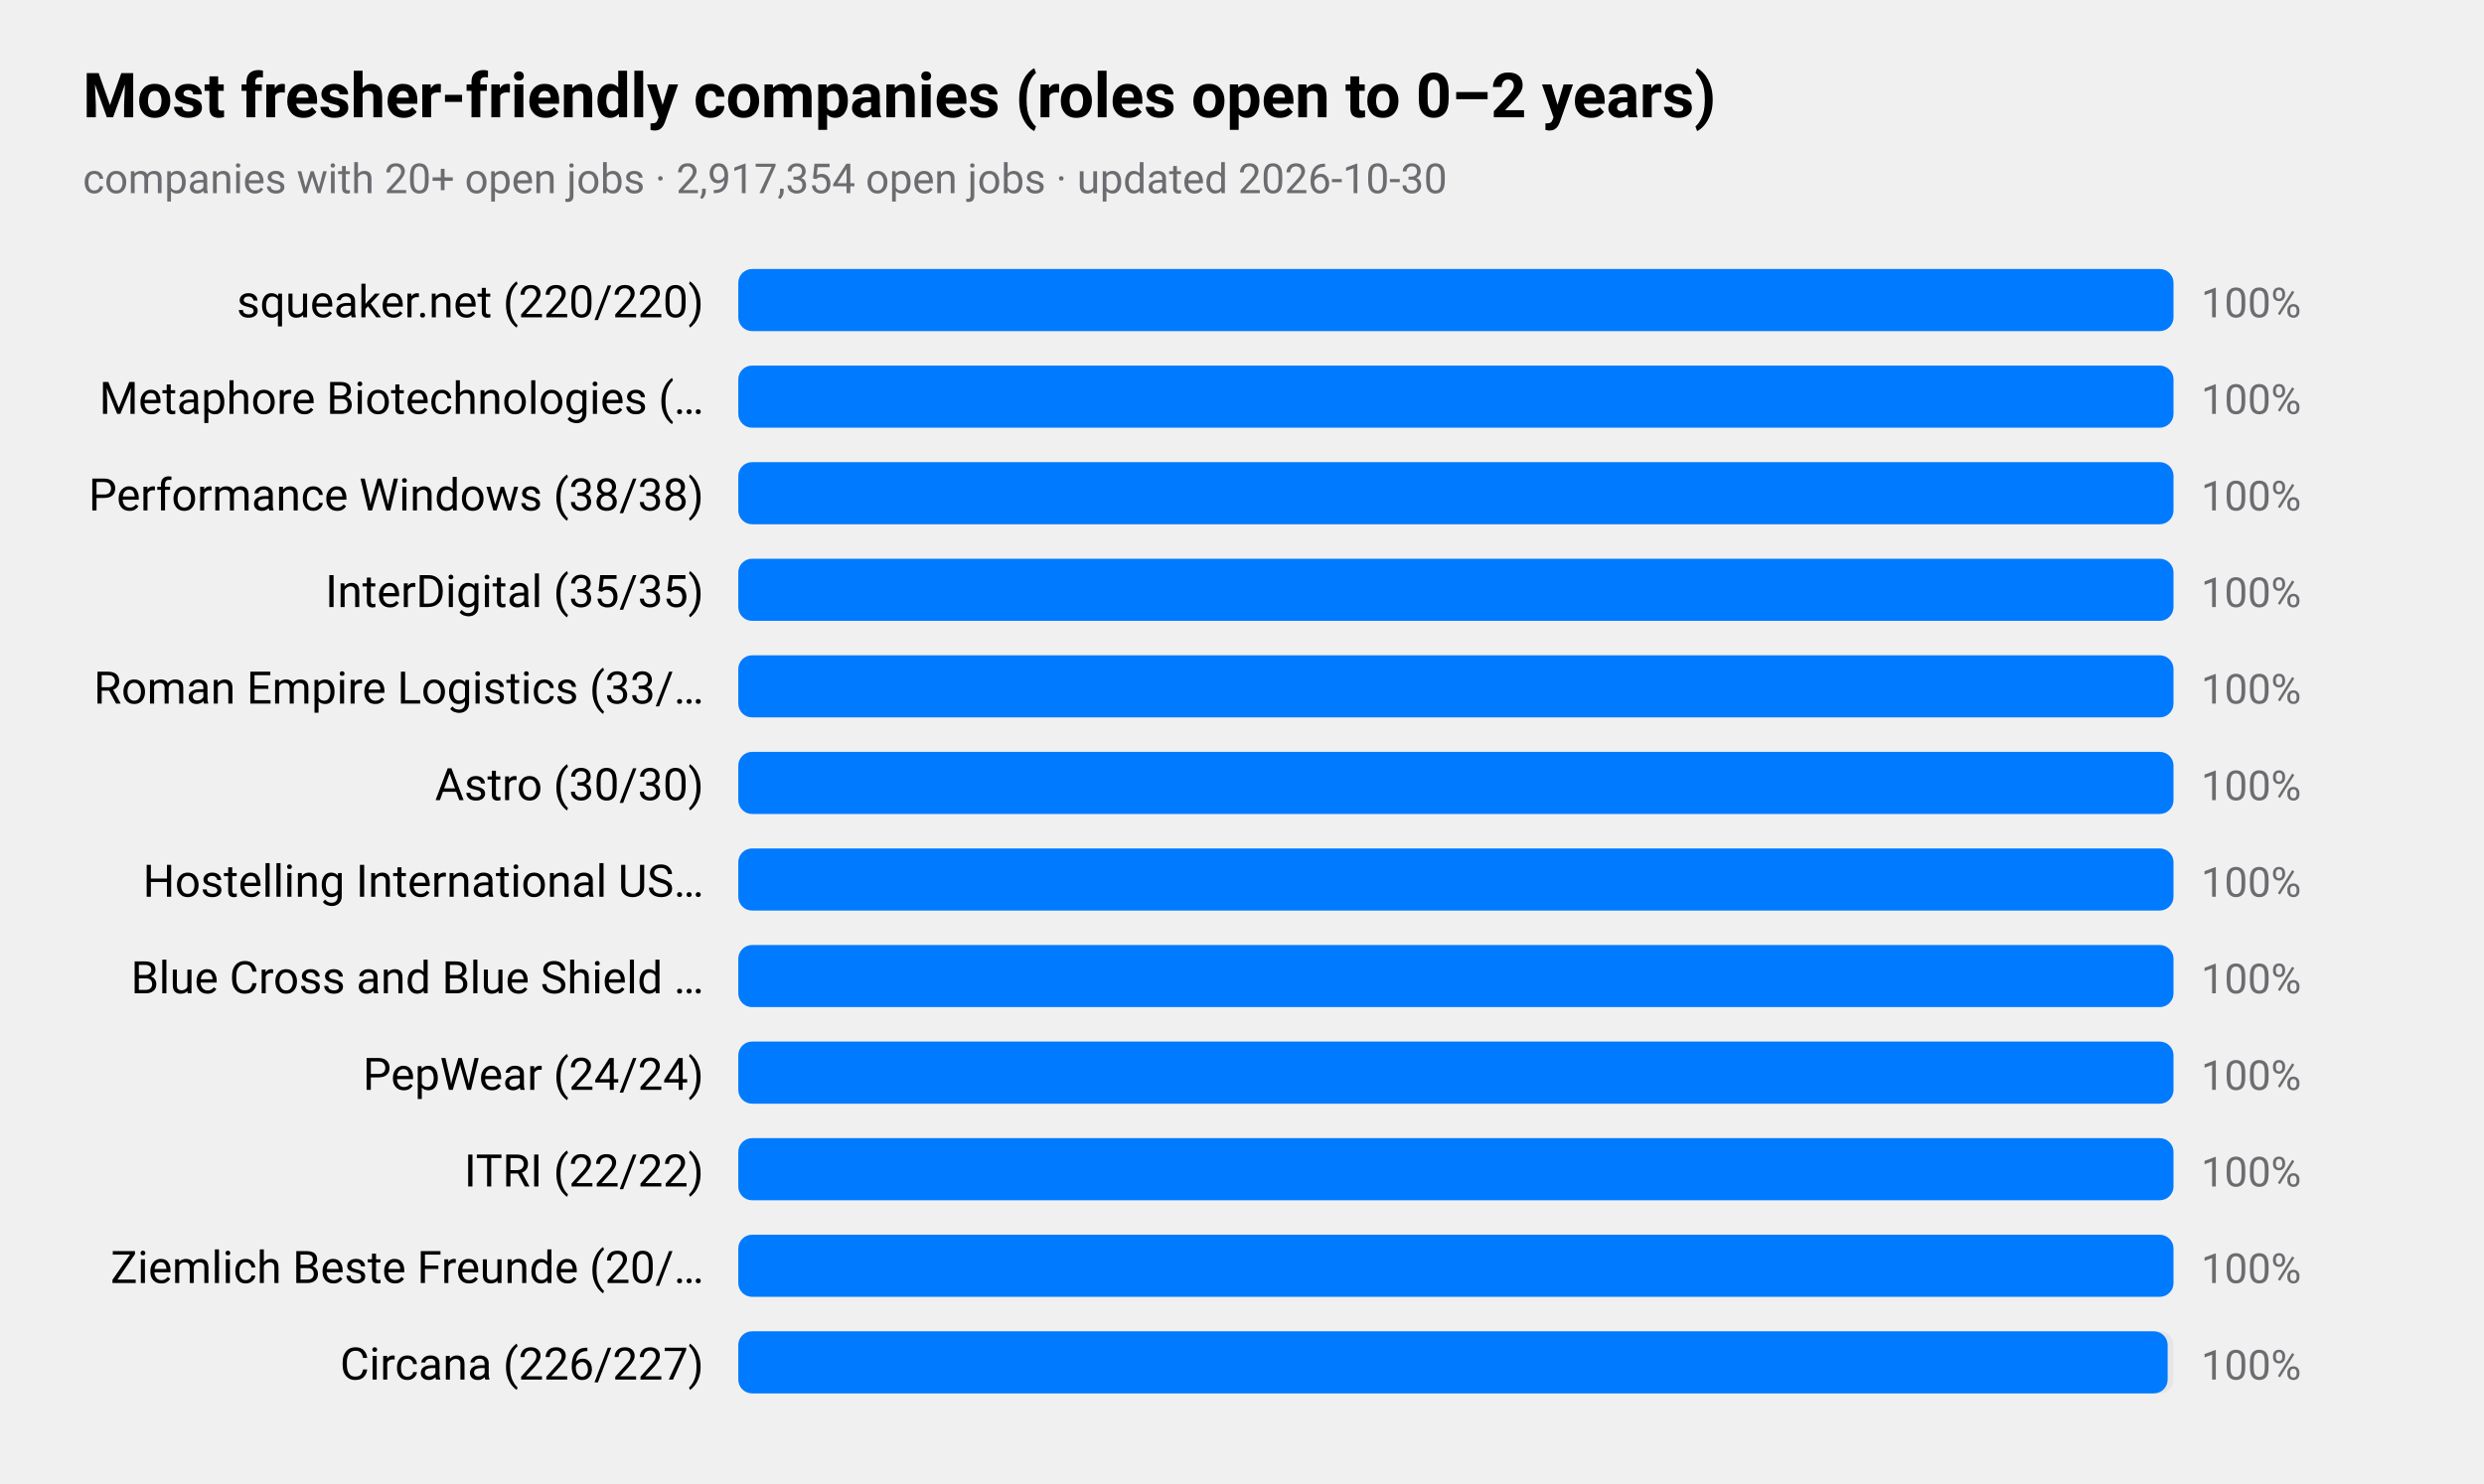
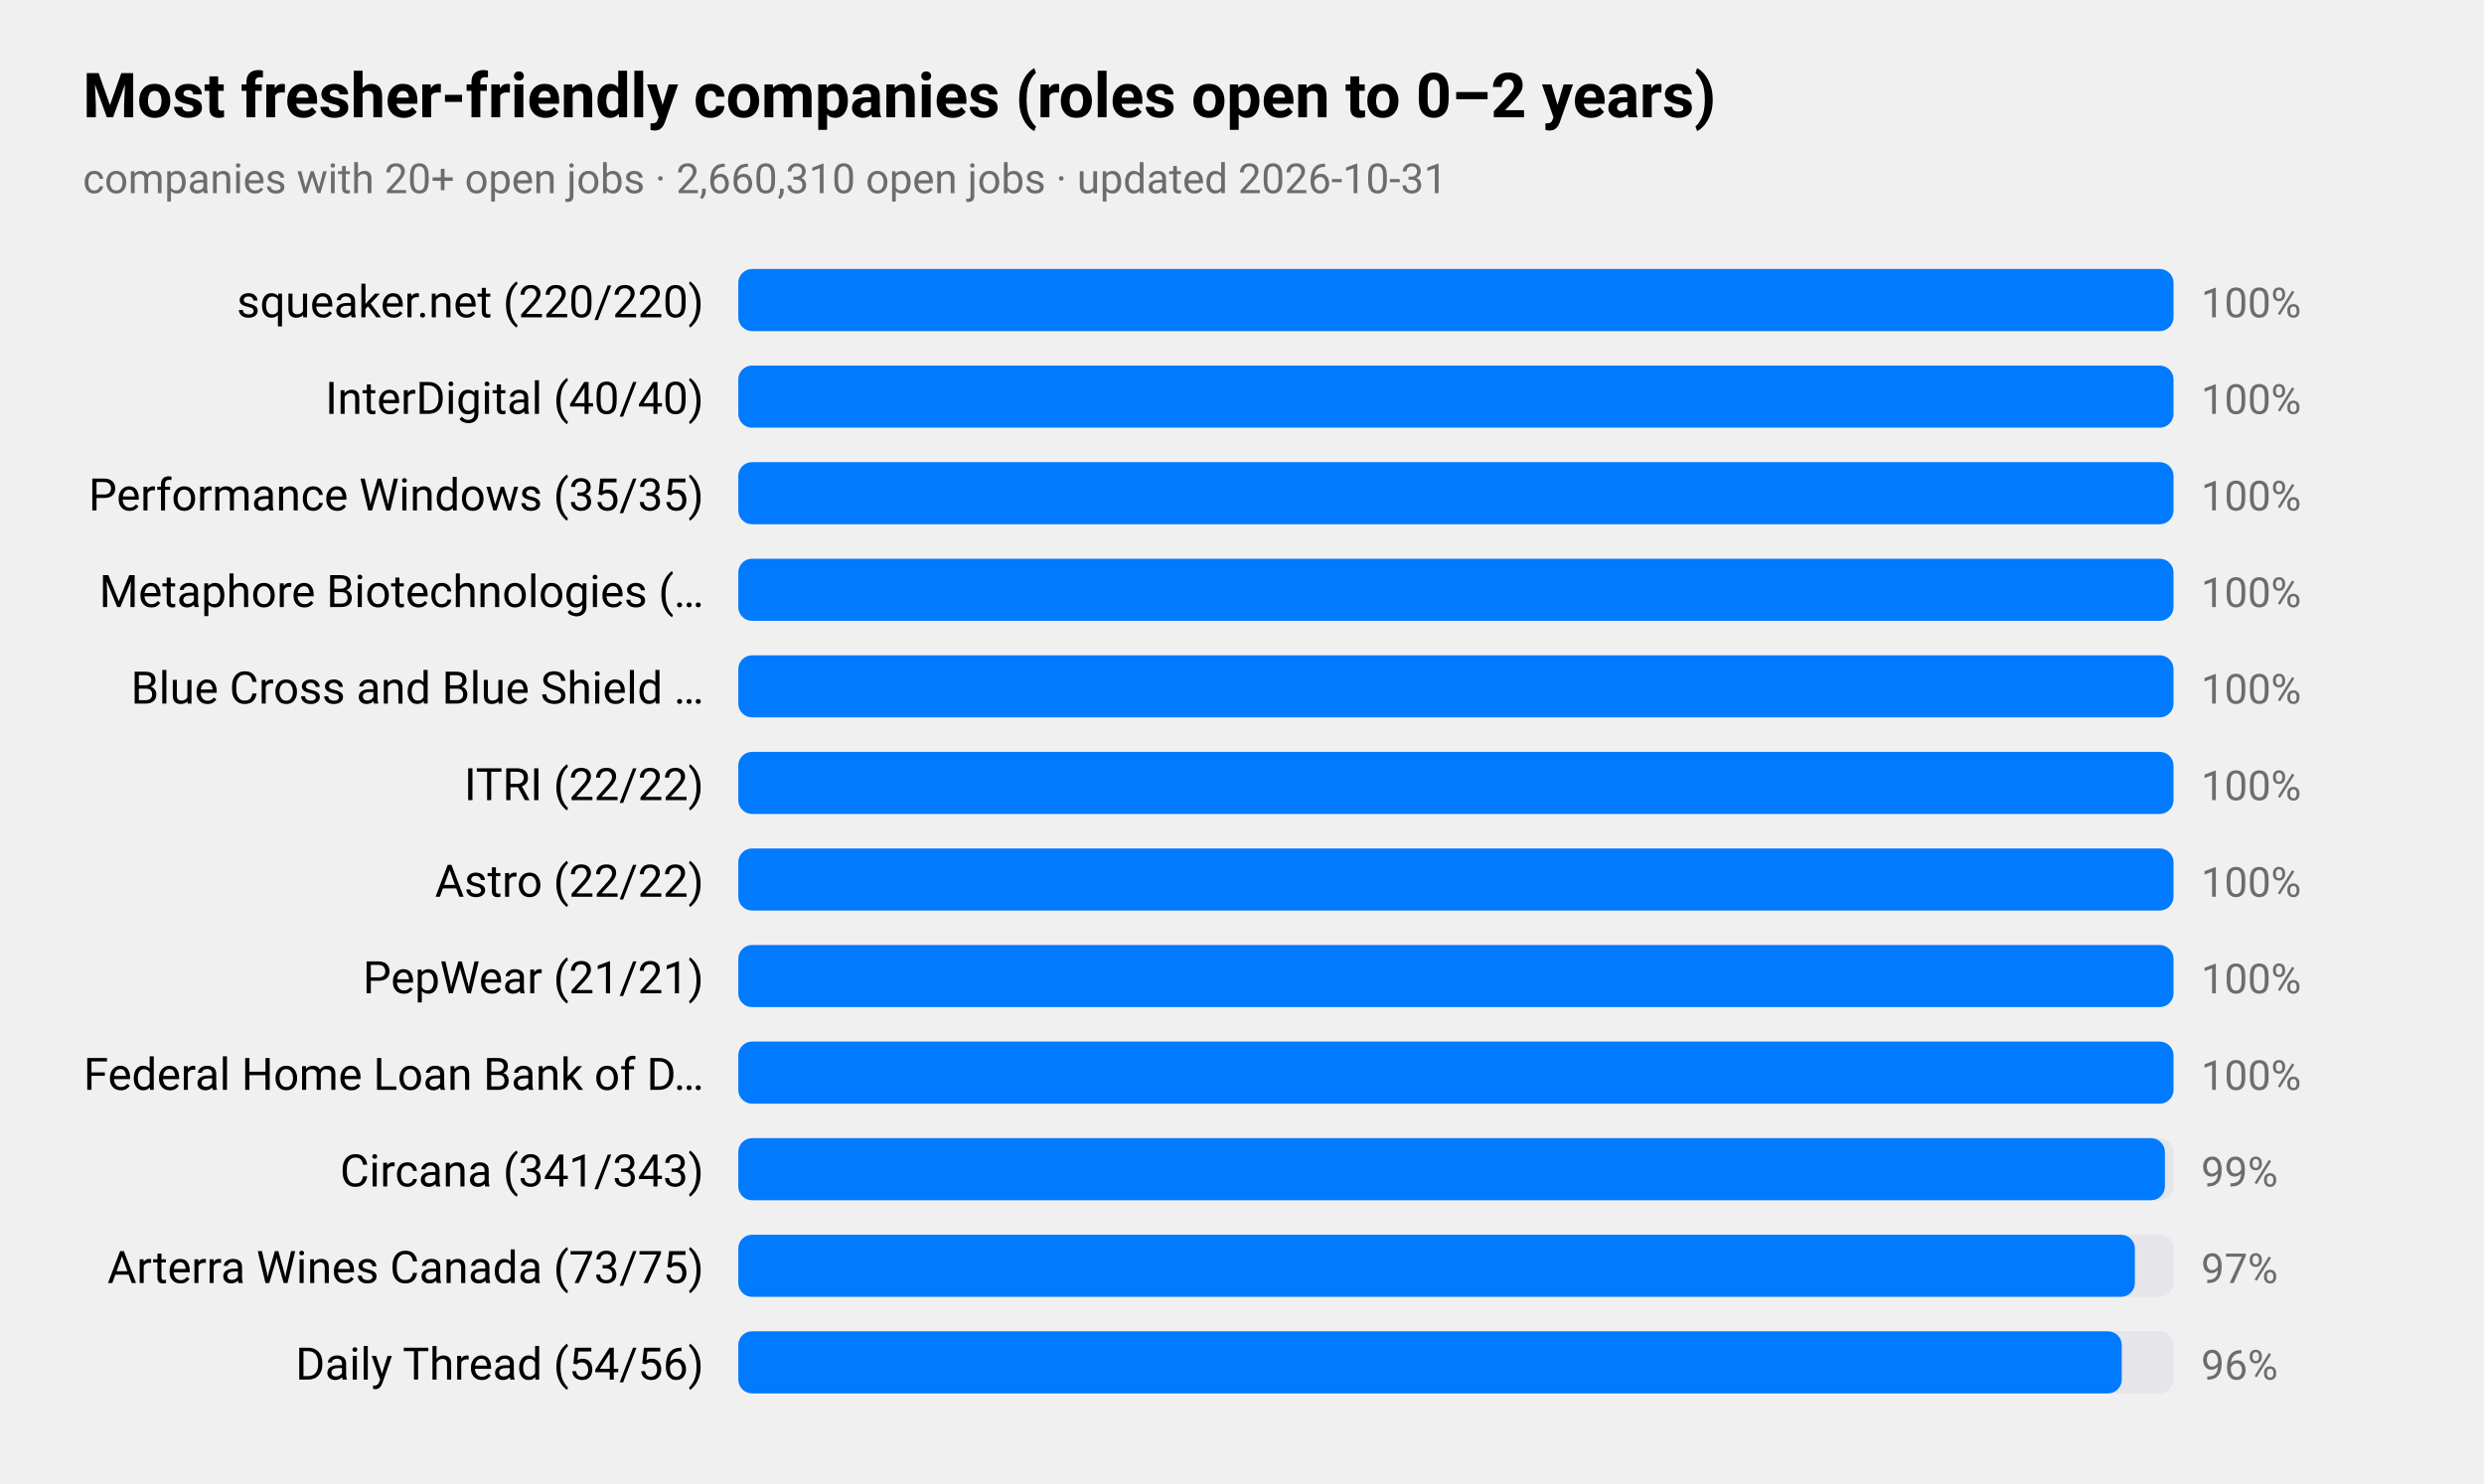
<svg xmlns="http://www.w3.org/2000/svg" viewBox="0 0 720 430" width="720" height="430" role="img" aria-label="Most fresher-friendly companies (roles open to 0–2 years)">
  <style>
text{font-family:-apple-system,BlinkMacSystemFont,"SF Pro Text","Helvetica Neue","Segoe UI",Roboto,sans-serif;fill:#000}
.sub,.val,.axis{fill:#6c6c70}.bar{fill:#007aff}.track{fill:#e5e5ea}.grid{stroke:#d1d1d6}
.l1{fill:none;stroke:#007aff;stroke-width:2.5}.d1{fill:#007aff}.l2{fill:none;stroke:#ff9500;stroke-width:2.5}.d2{fill:#ff9500}
.l3{fill:none;stroke:#34c759;stroke-width:2.5}.d3{fill:#34c759}.l4{fill:none;stroke:#af52de;stroke-width:2.5}.d4{fill:#af52de}
.l5{fill:none;stroke:#ff3b30;stroke-width:2.5}.d5{fill:#ff3b30}.l6{fill:none;stroke:#00b8d4;stroke-width:2.5}.d6{fill:#00b8d4}
@media(prefers-color-scheme:dark){text{fill:#fff}.sub,.val,.axis{fill:#98989d}.bar{fill:#0a84ff}.track{fill:#2c2c2e}.grid{stroke:#38383a}
.l1{stroke:#0a84ff}.d1{fill:#0a84ff}.l2{stroke:#ff9f0a}.d2{fill:#ff9f0a}
.l3{stroke:#30d158}.d3{fill:#30d158}.l4{stroke:#bf5af2}.d4{fill:#bf5af2}.l5{stroke:#ff453a}.d5{fill:#ff453a}.l6{stroke:#40cbe0}.d6{fill:#40cbe0}}
</style>
  <text x="24" y="34" font-size="18" font-weight="600">Most fresher-friendly companies (roles open to 0–2 years)</text>
-   <text class="sub" x="24" y="56" font-size="12">companies with 20+ open jobs · 2,917,354 open jobs · updated 2026-10-30</text>
+   <text class="sub" x="24" y="56" font-size="12">companies with 20+ open jobs · 2,660,310 open jobs · updated 2026-10-31</text>
  <text x="204" y="92" font-size="13" text-anchor="end">squeaker.net (220/220)</text>
  <rect class="track" x="214" y="78" width="416" height="18" rx="4" />
  <rect class="bar" x="214" y="78" width="416.0" height="18" rx="4" />
  <text class="val" x="638" y="92" font-size="12">100%</text>
-   <text x="204" y="120" font-size="13" text-anchor="end">Metaphore Biotechnologies (…</text>
+   <text x="204" y="120" font-size="13" text-anchor="end">InterDigital (40/40)</text>
  <rect class="track" x="214" y="106" width="416" height="18" rx="4" />
  <rect class="bar" x="214" y="106" width="416.0" height="18" rx="4" />
  <text class="val" x="638" y="120" font-size="12">100%</text>
-   <text x="204" y="148" font-size="13" text-anchor="end">Performance Windows (38/38)</text>
+   <text x="204" y="148" font-size="13" text-anchor="end">Performance Windows (35/35)</text>
  <rect class="track" x="214" y="134" width="416" height="18" rx="4" />
  <rect class="bar" x="214" y="134" width="416.0" height="18" rx="4" />
  <text class="val" x="638" y="148" font-size="12">100%</text>
-   <text x="204" y="176" font-size="13" text-anchor="end">InterDigital (35/35)</text>
+   <text x="204" y="176" font-size="13" text-anchor="end">Metaphore Biotechnologies (…</text>
  <rect class="track" x="214" y="162" width="416" height="18" rx="4" />
  <rect class="bar" x="214" y="162" width="416.0" height="18" rx="4" />
  <text class="val" x="638" y="176" font-size="12">100%</text>
-   <text x="204" y="204" font-size="13" text-anchor="end">Roman Empire Logistics (33/…</text>
+   <text x="204" y="204" font-size="13" text-anchor="end">Blue Cross and Blue Shield …</text>
  <rect class="track" x="214" y="190" width="416" height="18" rx="4" />
  <rect class="bar" x="214" y="190" width="416.0" height="18" rx="4" />
  <text class="val" x="638" y="204" font-size="12">100%</text>
-   <text x="204" y="232" font-size="13" text-anchor="end">Astro (30/30)</text>
+   <text x="204" y="232" font-size="13" text-anchor="end">ITRI (22/22)</text>
  <rect class="track" x="214" y="218" width="416" height="18" rx="4" />
  <rect class="bar" x="214" y="218" width="416.0" height="18" rx="4" />
  <text class="val" x="638" y="232" font-size="12">100%</text>
-   <text x="204" y="260" font-size="13" text-anchor="end">Hostelling International US…</text>
+   <text x="204" y="260" font-size="13" text-anchor="end">Astro (22/22)</text>
  <rect class="track" x="214" y="246" width="416" height="18" rx="4" />
  <rect class="bar" x="214" y="246" width="416.0" height="18" rx="4" />
  <text class="val" x="638" y="260" font-size="12">100%</text>
-   <text x="204" y="288" font-size="13" text-anchor="end">Blue Cross and Blue Shield …</text>
+   <text x="204" y="288" font-size="13" text-anchor="end">PepWear (21/21)</text>
  <rect class="track" x="214" y="274" width="416" height="18" rx="4" />
  <rect class="bar" x="214" y="274" width="416.0" height="18" rx="4" />
  <text class="val" x="638" y="288" font-size="12">100%</text>
-   <text x="204" y="316" font-size="13" text-anchor="end">PepWear (24/24)</text>
+   <text x="204" y="316" font-size="13" text-anchor="end">Federal Home Loan Bank of D…</text>
  <rect class="track" x="214" y="302" width="416" height="18" rx="4" />
  <rect class="bar" x="214" y="302" width="416.0" height="18" rx="4" />
  <text class="val" x="638" y="316" font-size="12">100%</text>
-   <text x="204" y="344" font-size="13" text-anchor="end">ITRI (22/22)</text>
+   <text x="204" y="344" font-size="13" text-anchor="end">Circana (341/343)</text>
  <rect class="track" x="214" y="330" width="416" height="18" rx="4" />
-   <rect class="bar" x="214" y="330" width="416.0" height="18" rx="4" />
-   <text class="val" x="638" y="344" font-size="12">100%</text>
-   <text x="204" y="372" font-size="13" text-anchor="end">Ziemlich Beste Freunde (20/…</text>
+   <rect class="bar" x="214" y="330" width="413.5" height="18" rx="4" />
+   <text class="val" x="638" y="344" font-size="12">99%</text>
+   <text x="204" y="372" font-size="13" text-anchor="end">Arterra Wines Canada (73/75)</text>
  <rect class="track" x="214" y="358" width="416" height="18" rx="4" />
-   <rect class="bar" x="214" y="358" width="416.0" height="18" rx="4" />
-   <text class="val" x="638" y="372" font-size="12">100%</text>
-   <text x="204" y="400" font-size="13" text-anchor="end">Circana (226/227)</text>
+   <rect class="bar" x="214" y="358" width="404.8" height="18" rx="4" />
+   <text class="val" x="638" y="372" font-size="12">97%</text>
+   <text x="204" y="400" font-size="13" text-anchor="end">Daily Thread (54/56)</text>
  <rect class="track" x="214" y="386" width="416" height="18" rx="4" />
-   <rect class="bar" x="214" y="386" width="414.3" height="18" rx="4" />
-   <text class="val" x="638" y="400" font-size="12">100%</text>
+   <rect class="bar" x="214" y="386" width="401.0" height="18" rx="4" />
+   <text class="val" x="638" y="400" font-size="12">96%</text>
</svg>
